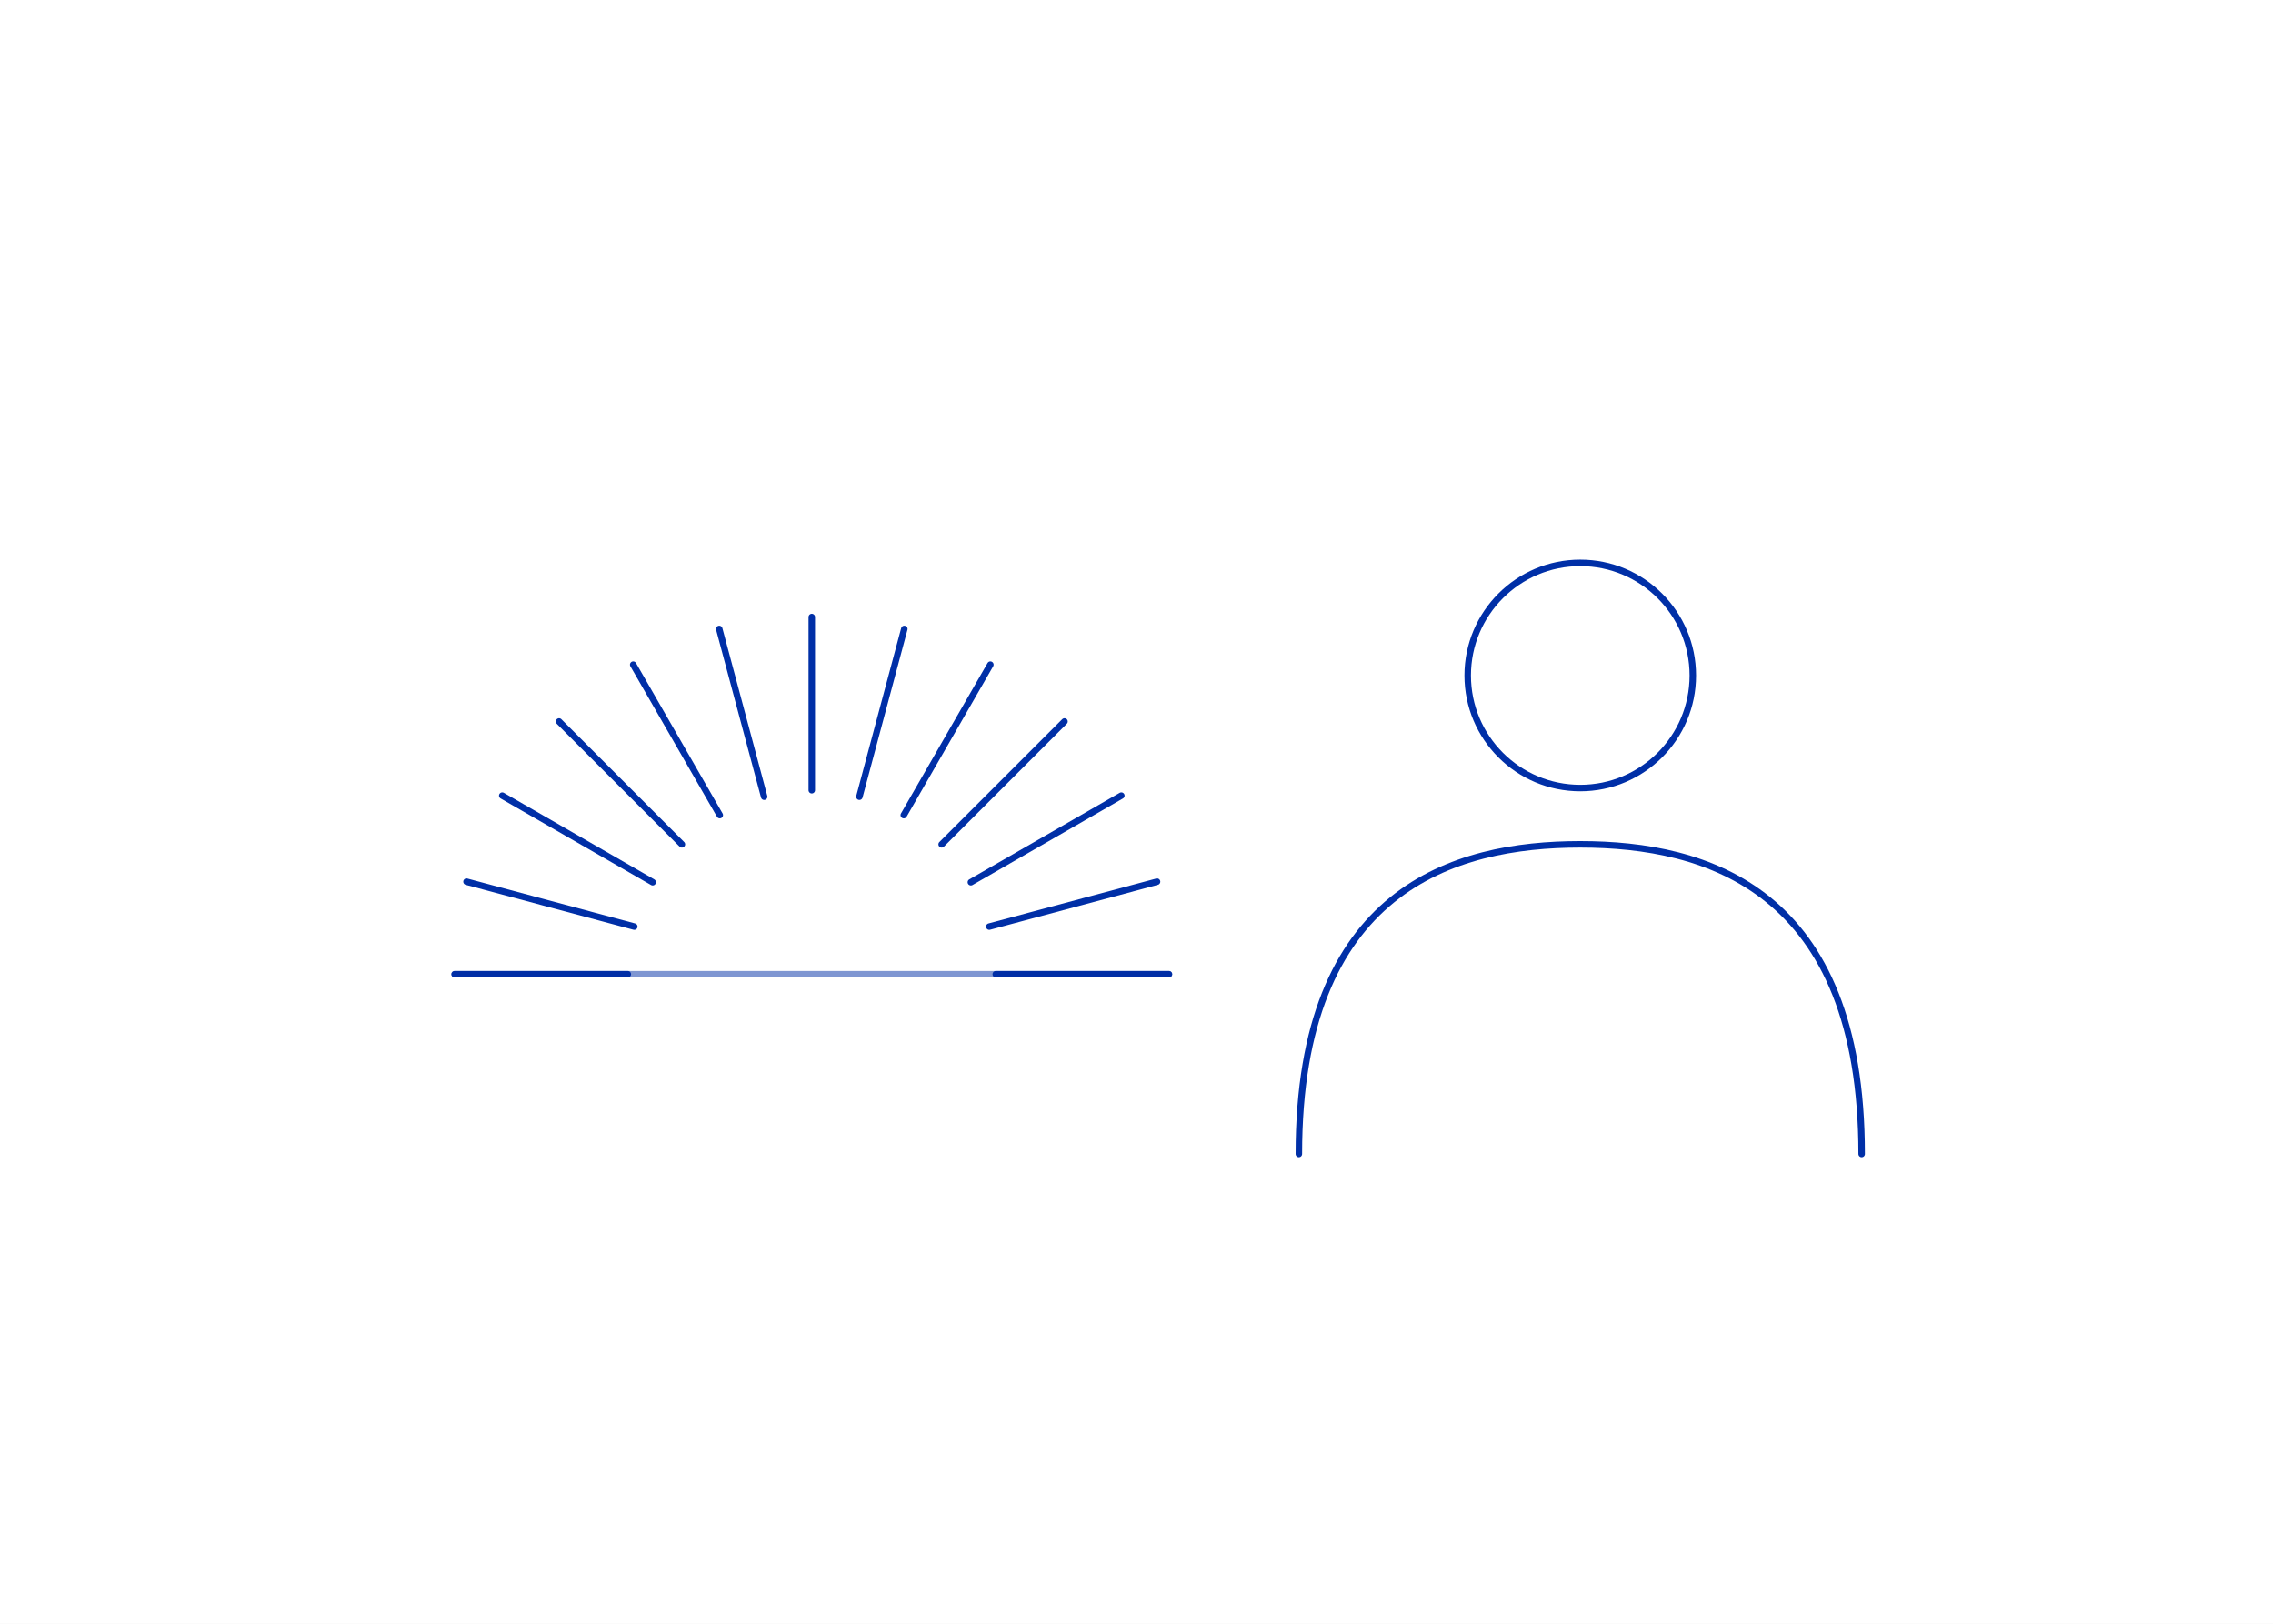
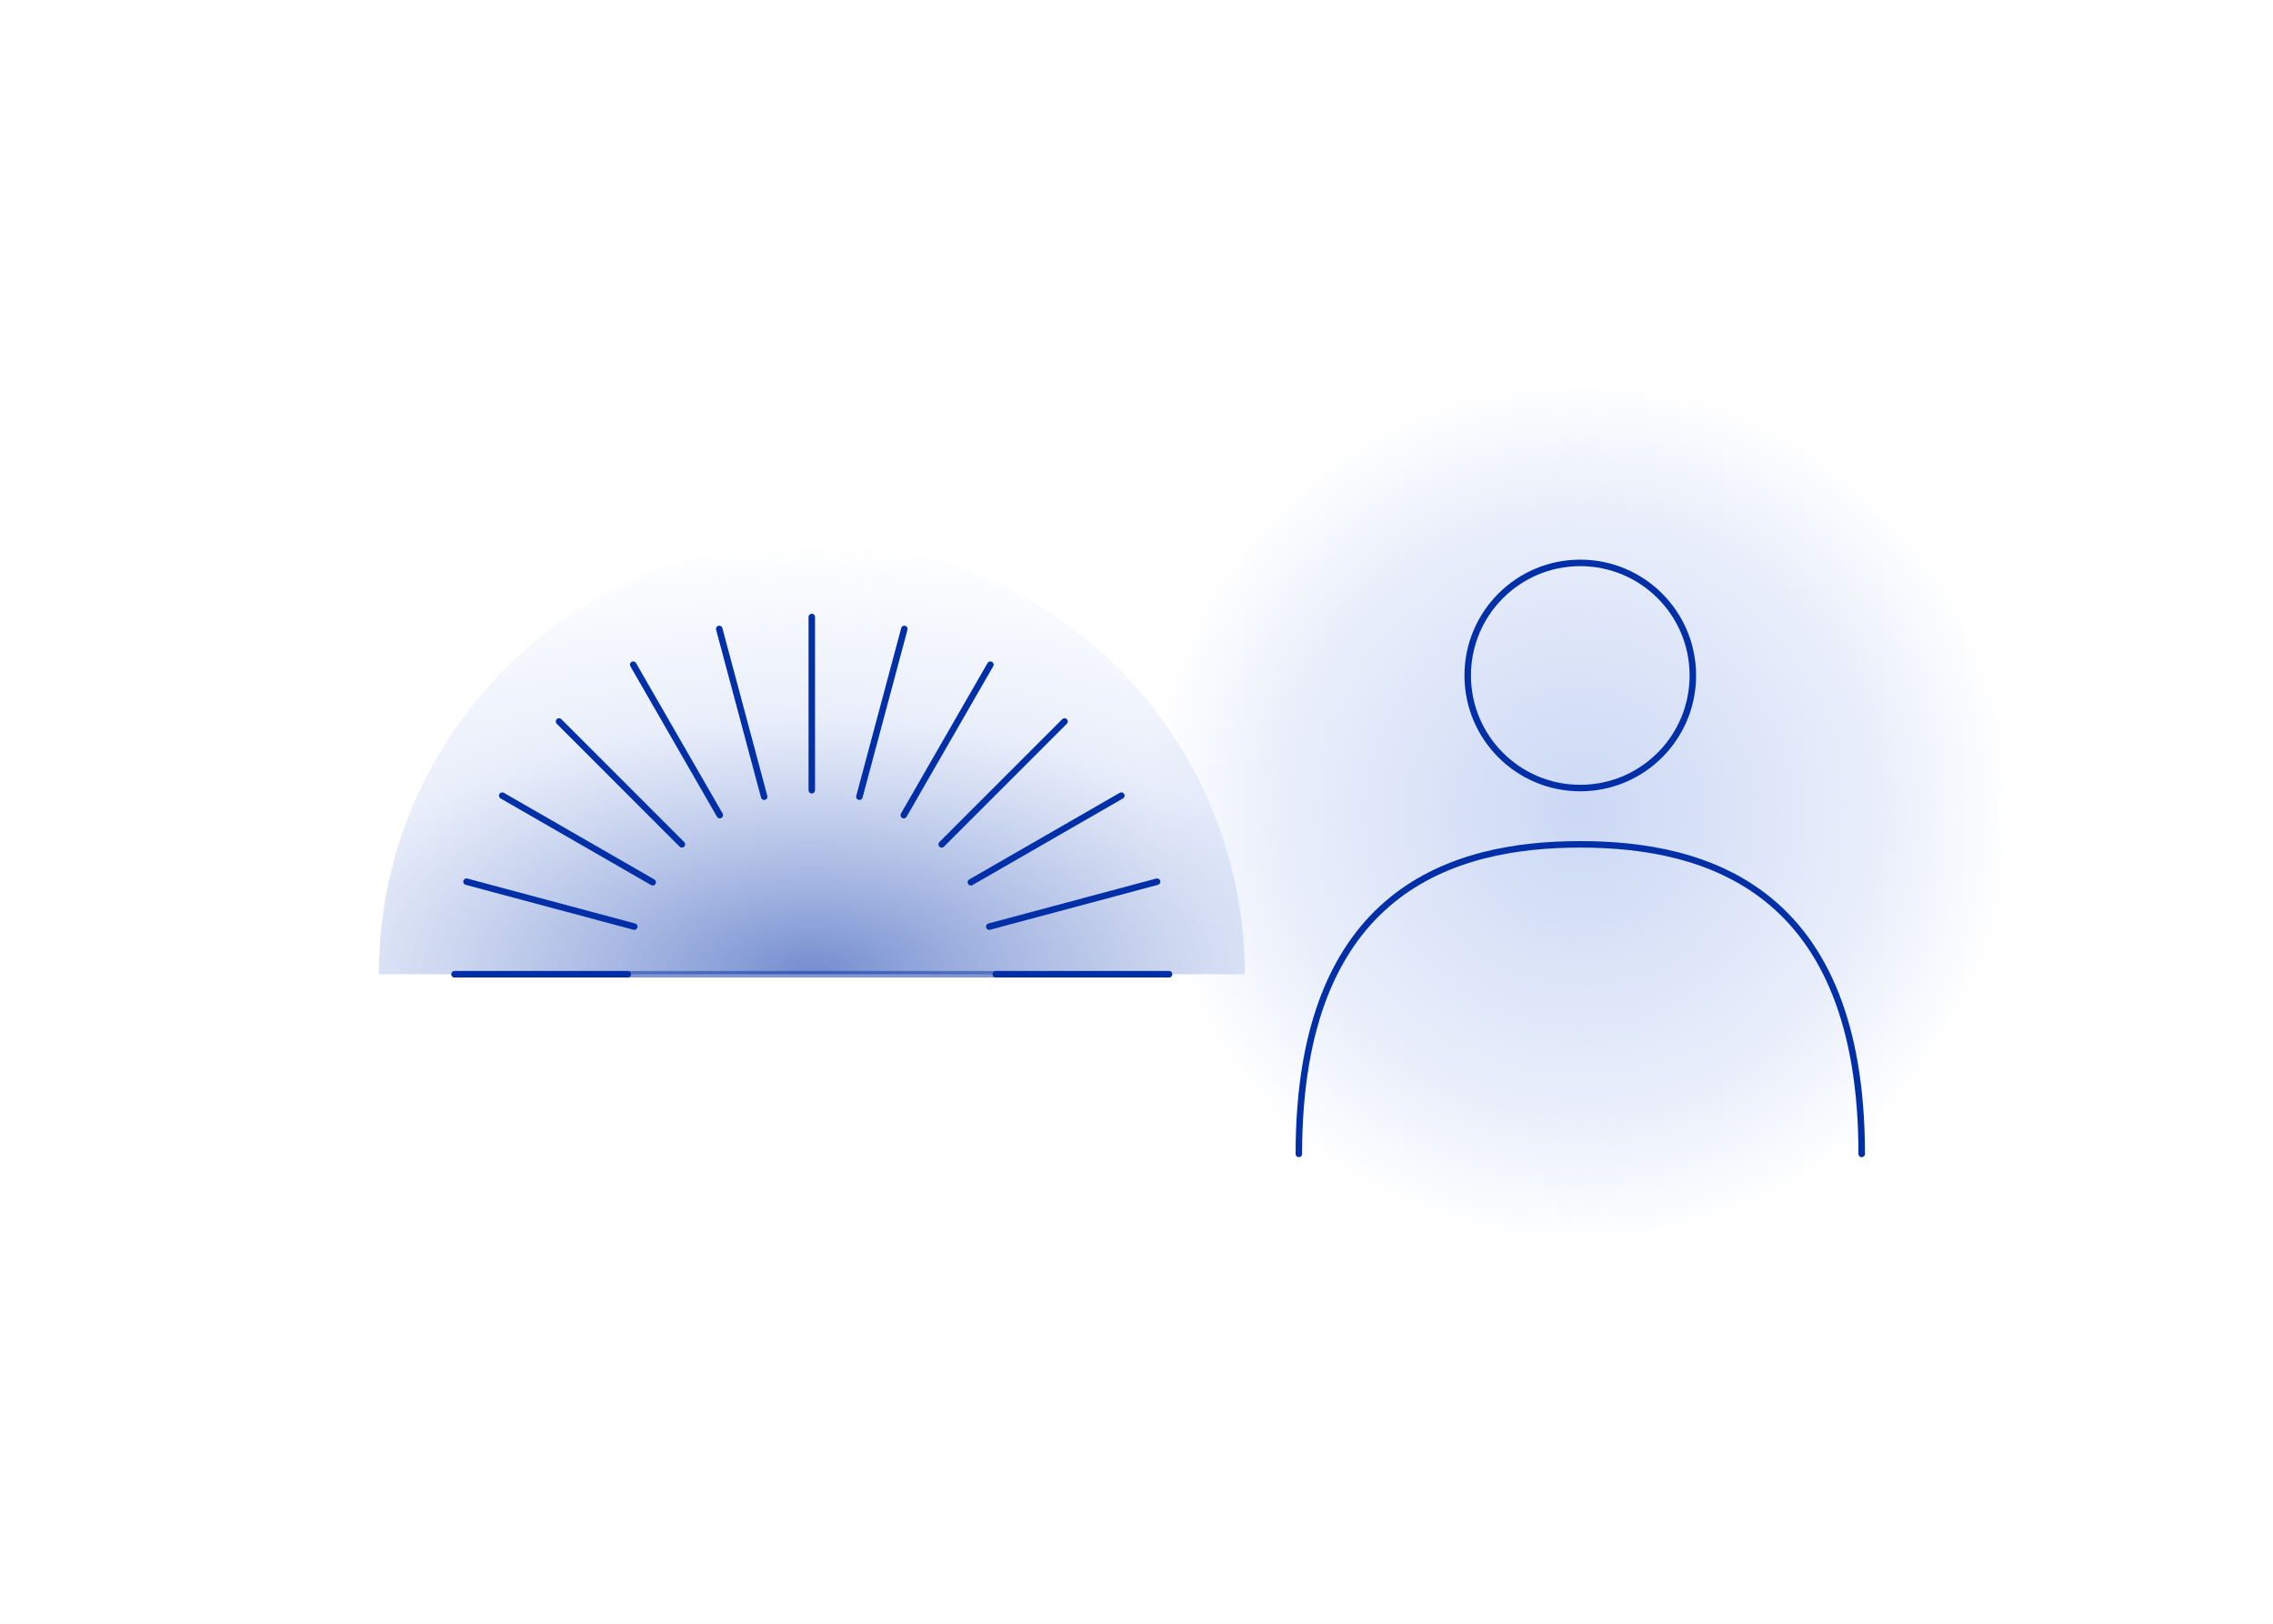
<svg xmlns="http://www.w3.org/2000/svg" viewBox="0 0 420 300" preserveAspectRatio="xMidYMid slice" aria-hidden="true">
+   <defs>
+     <radialGradient id="sun" cx="0.5" cy="1" r="1">
+       <stop offset="0" stop-color="#002FA7" stop-opacity="0.55" />
+       <stop offset="0.6" stop-color="#C9D6F4" stop-opacity="0.4" />
+       <stop offset="1" stop-color="#C9D6F4" stop-opacity="0" />
+     </radialGradient>
+     <radialGradient id="h" cx="0.5" cy="0.5" r="0.5">
+       <stop offset="0" stop-color="#C9D6F4" stop-opacity="0.95" />
+       <stop offset="0.7" stop-color="#C9D6F4" stop-opacity="0.4" />
+       <stop offset="1" stop-color="#C9D6F4" stop-opacity="0" />
+     </radialGradient>
+   </defs>
  <rect width="420" height="300" fill="#fff" />
+   <path d="M70,180 A80,80 0 0 1 230,180 Z" fill="url(#sun)" />
+   <circle cx="292" cy="150" r="80" fill="url(#h)" />
  <g fill="none" stroke="#002FA7" stroke-linecap="round" stroke-linejoin="round">
    <path d="M116.0,180.0 L84.0,180.0" stroke-width="1.2" stroke-opacity="1.0" vector-effect="non-scaling-stroke" />
    <path d="M117.2,171.2 L86.2,162.9" stroke-width="1.2" stroke-opacity="1.0" vector-effect="non-scaling-stroke" />
    <path d="M120.6,163.0 L92.8,147.0" stroke-width="1.2" stroke-opacity="1.0" vector-effect="non-scaling-stroke" />
    <path d="M126.0,156.0 L103.3,133.3" stroke-width="1.2" stroke-opacity="1.0" vector-effect="non-scaling-stroke" />
    <path d="M133.0,150.6 L117.0,122.8" stroke-width="1.2" stroke-opacity="1.0" vector-effect="non-scaling-stroke" />
    <path d="M141.2,147.2 L132.9,116.2" stroke-width="1.2" stroke-opacity="1.0" vector-effect="non-scaling-stroke" />
    <path d="M150.0,146.0 L150.0,114.0" stroke-width="1.2" stroke-opacity="1.0" vector-effect="non-scaling-stroke" />
    <path d="M158.8,147.2 L167.1,116.2" stroke-width="1.2" stroke-opacity="1.0" vector-effect="non-scaling-stroke" />
    <path d="M167.0,150.6 L183.0,122.8" stroke-width="1.2" stroke-opacity="1.0" vector-effect="non-scaling-stroke" />
    <path d="M174.0,156.0 L196.7,133.3" stroke-width="1.2" stroke-opacity="1.0" vector-effect="non-scaling-stroke" />
    <path d="M179.4,163.0 L207.2,147.0" stroke-width="1.2" stroke-opacity="1.0" vector-effect="non-scaling-stroke" />
    <path d="M182.8,171.2 L213.8,162.9" stroke-width="1.2" stroke-opacity="1.0" vector-effect="non-scaling-stroke" />
    <path d="M184.0,180.0 L216.0,180.0" stroke-width="1.2" stroke-opacity="1.0" vector-effect="non-scaling-stroke" />
    <path d="M84,180 L216,180" stroke-width="1.2" stroke-opacity="0.5" vector-effect="non-scaling-stroke" />
    <circle cx="292.0" cy="124.8" r="20.8" stroke-width="1.2" stroke-opacity="1.0" vector-effect="non-scaling-stroke" />
    <path d="M240.0,213.2 C240.0,164.3 268.6,156.0 292.0,156.0 C315.4,156.0 344.0,164.3 344.0,213.2" stroke-width="1.2" stroke-opacity="1.0" vector-effect="non-scaling-stroke" />
  </g>
</svg>
